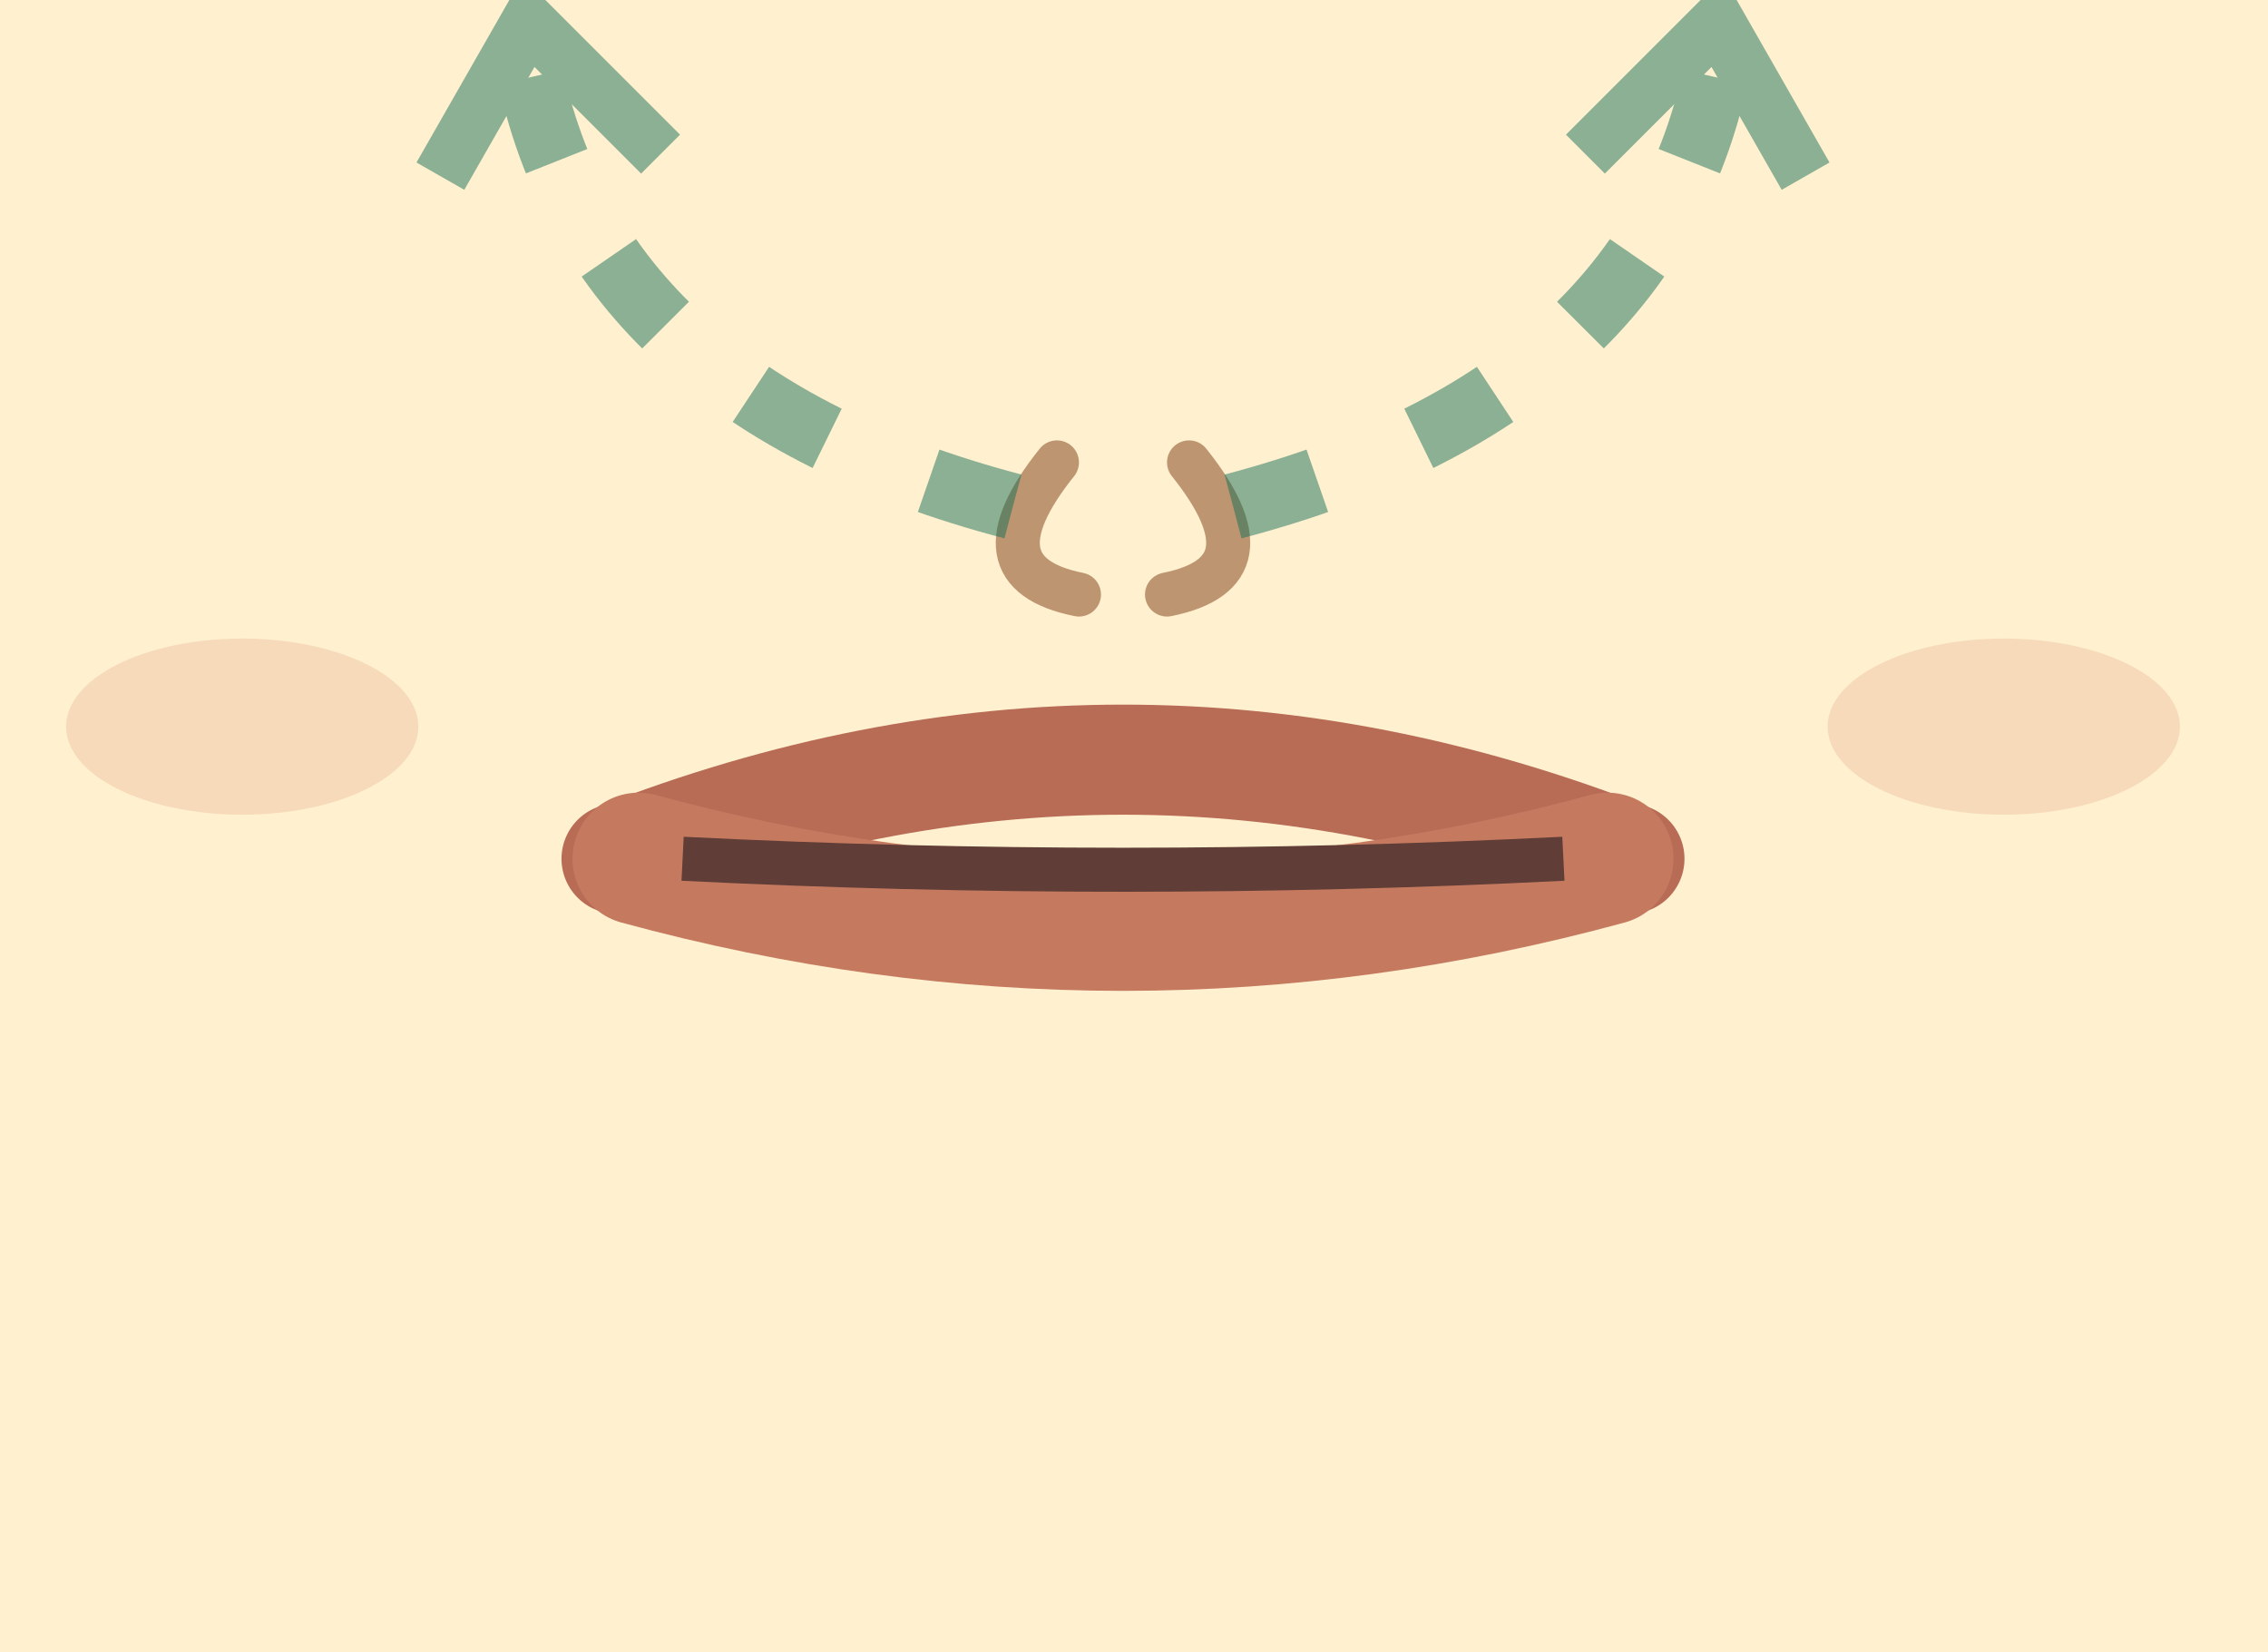
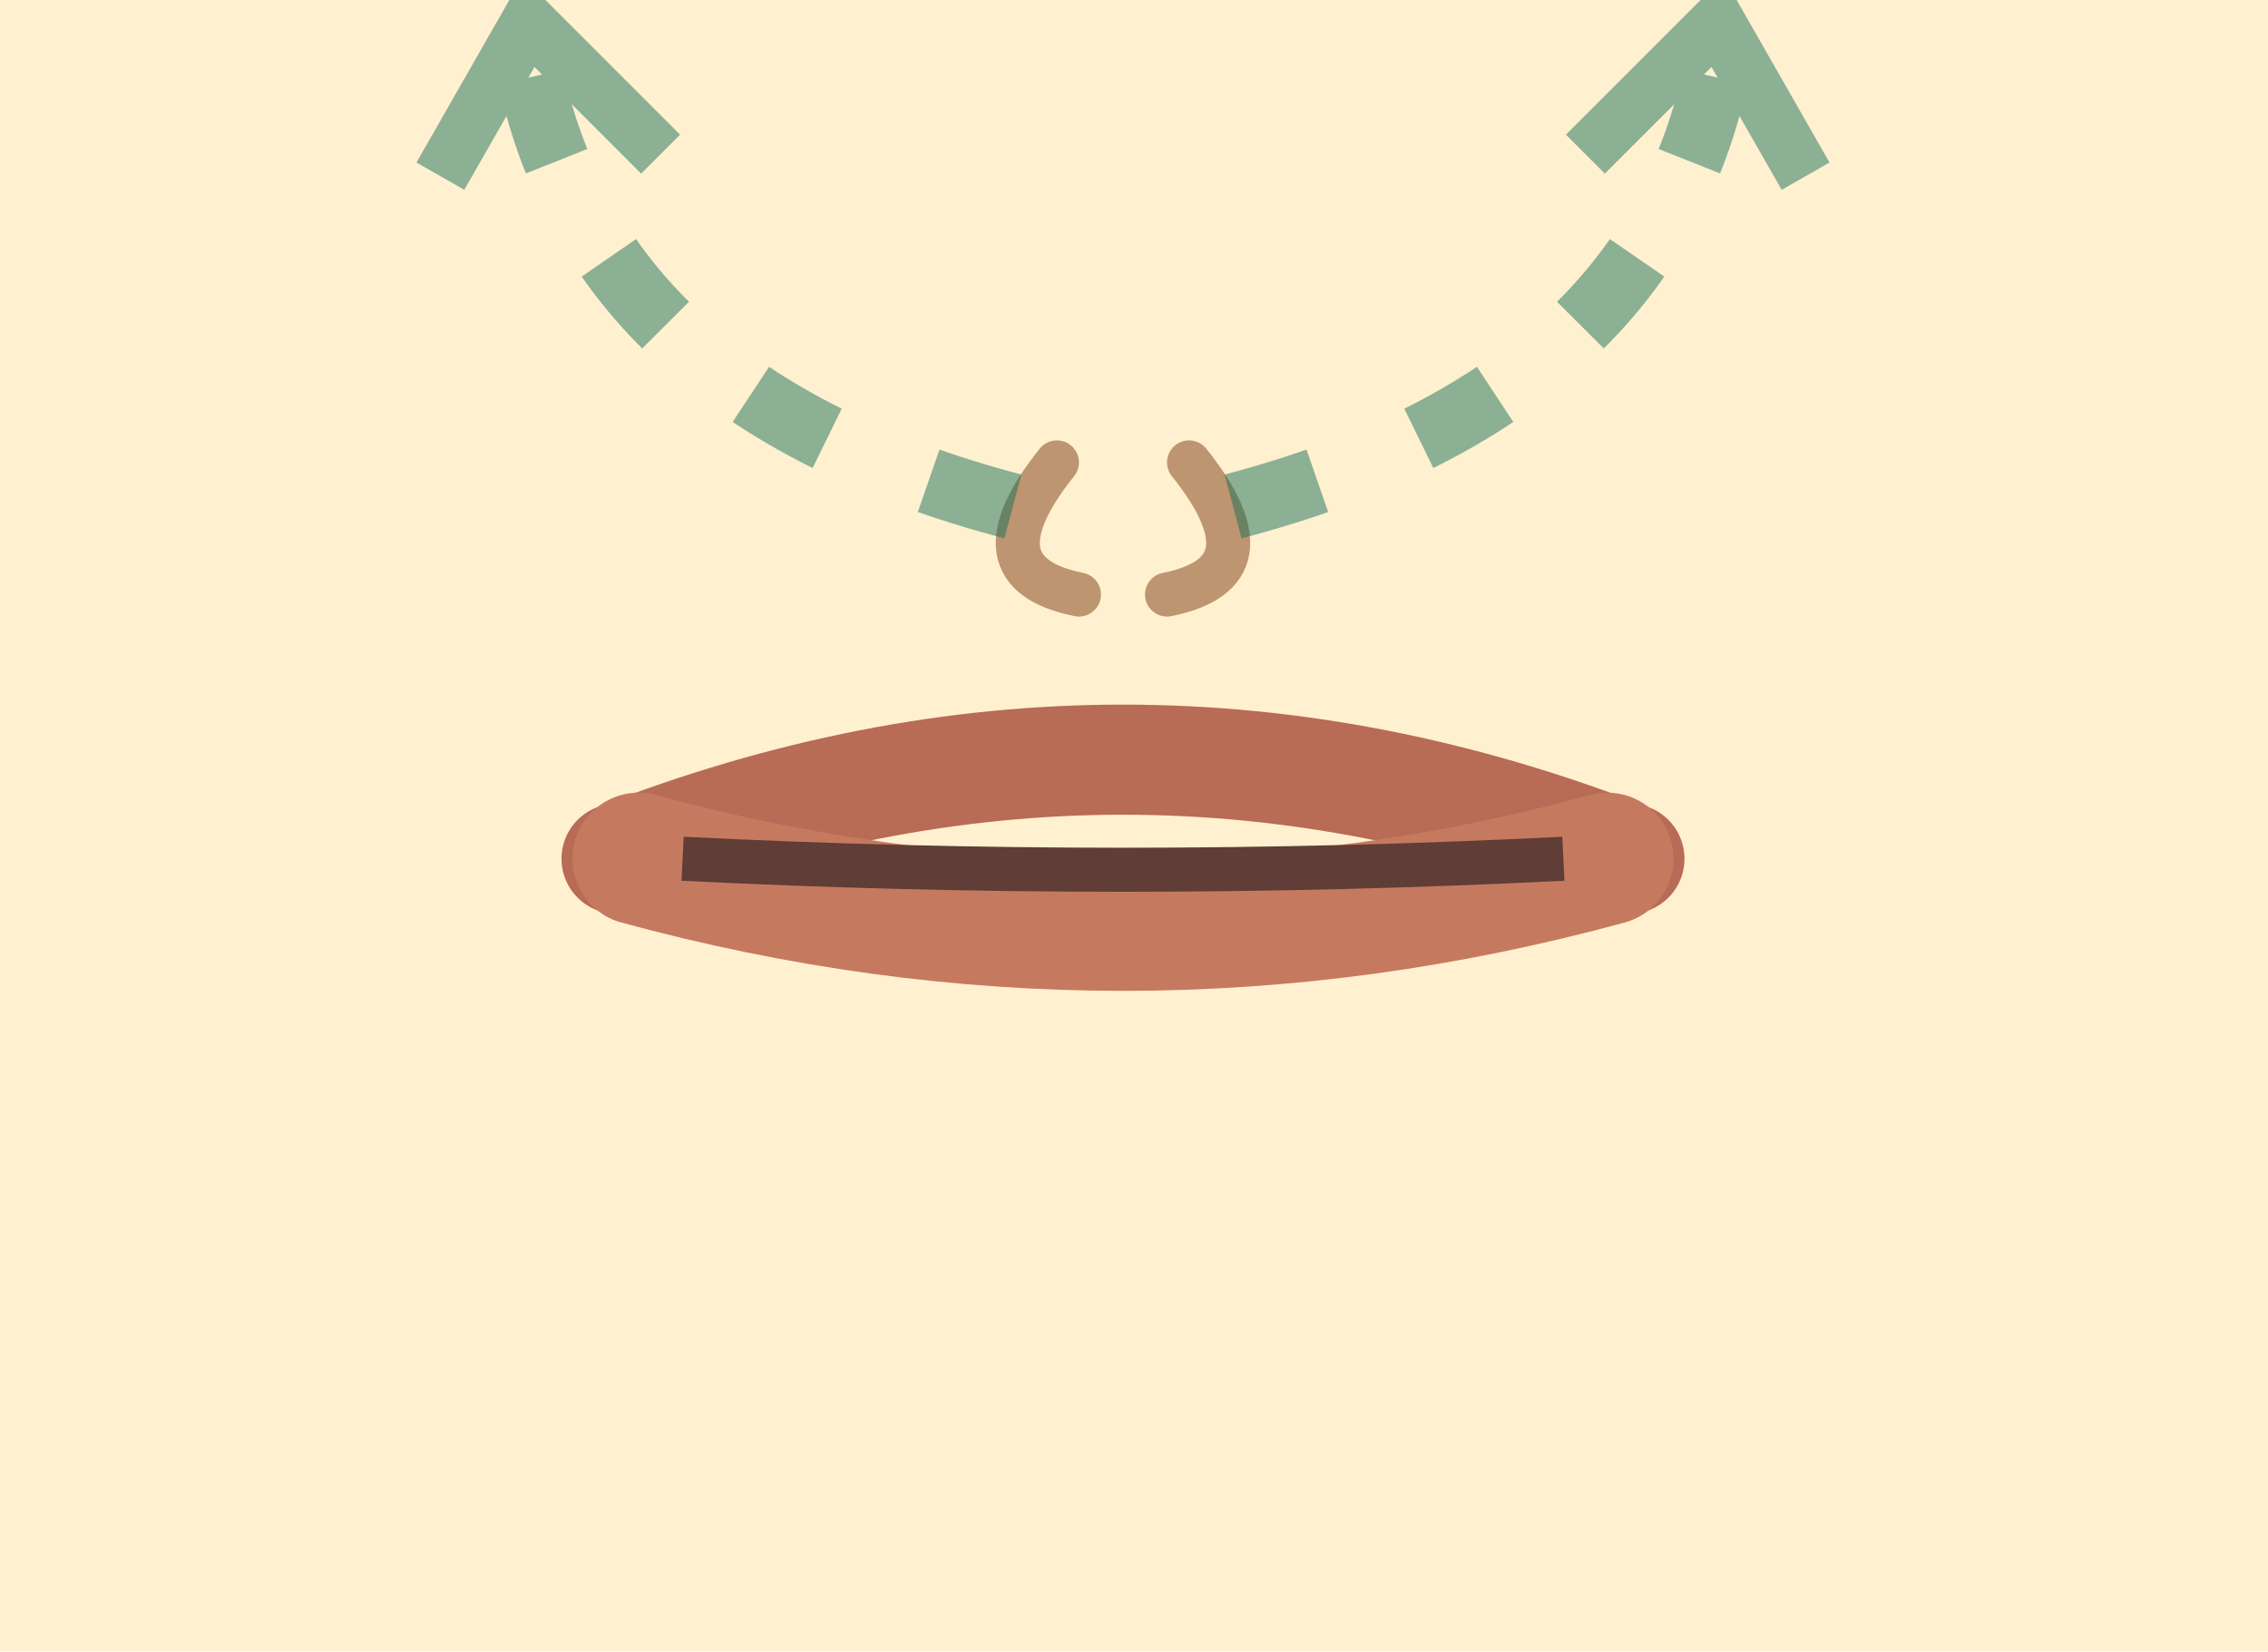
- <svg xmlns="http://www.w3.org/2000/svg" class="neri-art" viewBox="99 112 103 75" role="img" aria-label="Neri lip component: m, Middle; native review pending" focusable="false">
-   <g class="neri-body">
-     <ellipse cx="152" cy="298" rx="100" ry="10" fill="#273849" opacity=".08" />
-     <path d="M113 240 L109 276 M186 239 L191 274" stroke="#d4aa7a" stroke-width="14" stroke-linecap="round" />
-     <path d="M98 270 Q108 264 123 275 L128 289 Q106 299 84 290 Q82 280 98 270Z M180 274 Q191 264 202 273 L224 285 Q227 295 195 296 L180 289Z" fill="#614837" stroke="#273849" stroke-width="3" />
-     <path d="M95 282 L117 281 M189 283 L206 283" stroke="#e5b66d" stroke-width="3" stroke-linecap="round" />
-     <path class="neri-arm neri-left-arm" d="M75 168 Q41 170 40 199 Q41 211 51 210 Q58 207 51 198 Q52 184 78 184" fill="#f2d6a7" stroke="#9e6545" stroke-width="3" />
-     <path class="neri-arm neri-right-arm" d="M222 171 Q250 175 258 157 Q264 148 267 152 Q272 162 263 169 Q281 162 282 169 Q280 185 257 191 Q240 195 221 185" fill="#f2d6a7" stroke="#9e6545" stroke-width="3" />
-     <path d="M72 54 Q72 37 92 37 L202 37 L231 65 L231 227 Q231 247 211 250 L91 253 Q71 252 70 233Z" fill="#c86443" stroke="#8a4c36" stroke-width="3" />
-     <path d="M91 236 L217 232 L216 243 L94 247Z" fill="#ddc7a2" stroke="#a58159" stroke-width="2" />
-     <path d="M143 239 L143 281 L157 271 L171 279 L171 237Z" fill="#176f58" stroke="#115642" stroke-width="2" />
-     <path d="M86 48 Q85 39 99 40 L194 40 L222 68 L222 225 Q222 236 210 237 L99 241 Q85 242 85 226Z" fill="#fff0cf" stroke="#9e6545" stroke-width="3" />
-     <path d="M193 41 L193 70 L222 69" fill="#e9c895" stroke="#ae8051" stroke-width="2" stroke-linejoin="round" />
-     <path d="M98 224 Q154 229 210 220" fill="none" stroke="#d9be91" stroke-width="2" />
-     <path d="M79 71 C49 60 49 88 78 83 M79 119 C49 108 49 136 78 131 M79 167 C49 156 49 184 78 179" fill="none" stroke="#a66b38" stroke-width="9" stroke-linecap="round" />
-     <path d="M78 69 C52 61 52 81 64 82 M78 117 C52 109 52 129 64 130 M78 165 C52 157 52 177 64 178" fill="none" stroke="#e5b66d" stroke-width="4" stroke-linecap="round" />
-     <g class="neri-face">
-       <path d="M147 133 Q143 138 148 139 M153 133 Q157 138 152 139" fill="none" stroke="#bd9570" stroke-width="2" stroke-linecap="round" />
-       <g data-neri-mouth="">
-         <g class="neri-mouth" data-mouth-opening="0.000" data-mouth-contact="0.000">
-           <path class="neri-cavity" d="M126 151 Q150 151 174 151 Q171 151 150 151 Q129 151 126 151Z" fill="#603d36" opacity="0" />
-           <path d="M127 151 Q150 142 173 151" fill="none" stroke="#b86b55" stroke-width="5" stroke-linecap="round" />
-           <path d="M137 148 Q150 146 163 148 L163 157 Q150 159 137 157Z" fill="#fffdf5" stroke="#bba78f" stroke-width=".8" opacity="0" />
-           <path d="M150 148 L150 156" stroke="#bba78f" stroke-width=".6" opacity="0" />
-           <path d="M128 151 Q150 157 172 151" fill="none" stroke="#c57a60" stroke-width="6" stroke-linecap="round" />
-           <path d="M130 151 Q150 152 170 151" fill="none" stroke="#603d36" stroke-width="2" opacity="1" />
-           <g opacity="0.5" class="neri-nasal">
-             <path d="M145 135 Q126 130 123 115 M155 135 Q174 130 177 115" fill="none" stroke="#176f58" stroke-width="3" stroke-dasharray="4 5" />
-             <path d="M119 120 L123 113 L129 119 M171 119 L177 113 L181 120" fill="none" stroke="#176f58" stroke-width="2.5" />
-           </g>
-         </g>
+ <svg xmlns="http://www.w3.org/2000/svg" class="neri-art neri-human-guide" data-neri-kind="human-lip-guide" viewBox="99 112 103 75" role="img" aria-label="Neri lip component: m, Middle; native review pending" focusable="false">
+   <rect x="99" y="112" width="103" height="75" fill="#fff0cf" />
+   <path d="M147 133 Q143 138 148 139 M153 133 Q157 138 152 139" fill="none" stroke="#bd9570" stroke-width="2" stroke-linecap="round" />
+   <g data-neri-mouth="">
+     <g class="neri-mouth" data-mouth-opening="0.000" data-mouth-contact="0.000">
+       <path class="neri-cavity" d="M126 151 Q150 151 174 151 Q171 151 150 151 Q129 151 126 151Z" fill="#603d36" opacity="0" />
+       <path d="M127 151 Q150 142 173 151" fill="none" stroke="#b86b55" stroke-width="5" stroke-linecap="round" />
+       <path d="M137 148 Q150 146 163 148 L163 157 Q150 159 137 157Z" fill="#fffdf5" stroke="#bba78f" stroke-width=".8" opacity="0" />
+       <path d="M150 148 L150 156" stroke="#bba78f" stroke-width=".6" opacity="0" />
+       <path d="M128 151 Q150 157 172 151" fill="none" stroke="#c57a60" stroke-width="6" stroke-linecap="round" />
+       <path d="M130 151 Q150 152 170 151" fill="none" stroke="#603d36" stroke-width="2" opacity="1" />
+       <g opacity="0.5" class="neri-nasal">
+         <path d="M145 135 Q126 130 123 115 M155 135 Q174 130 177 115" fill="none" stroke="#176f58" stroke-width="3" stroke-dasharray="4 5" />
+         <path d="M119 120 L123 113 L129 119 M171 119 L177 113 L181 120" fill="none" stroke="#176f58" stroke-width="2.5" />
      </g>
-       <ellipse cx="110" cy="145" rx="8" ry="4" fill="#c86443" opacity=".16" />
-       <ellipse cx="190" cy="145" rx="8" ry="4" fill="#c86443" opacity=".16" />
    </g>
-     <path d="M101 196 H113 M101 204 H109" stroke="#176f58" stroke-width="3" stroke-linecap="round" />
  </g>
</svg>
